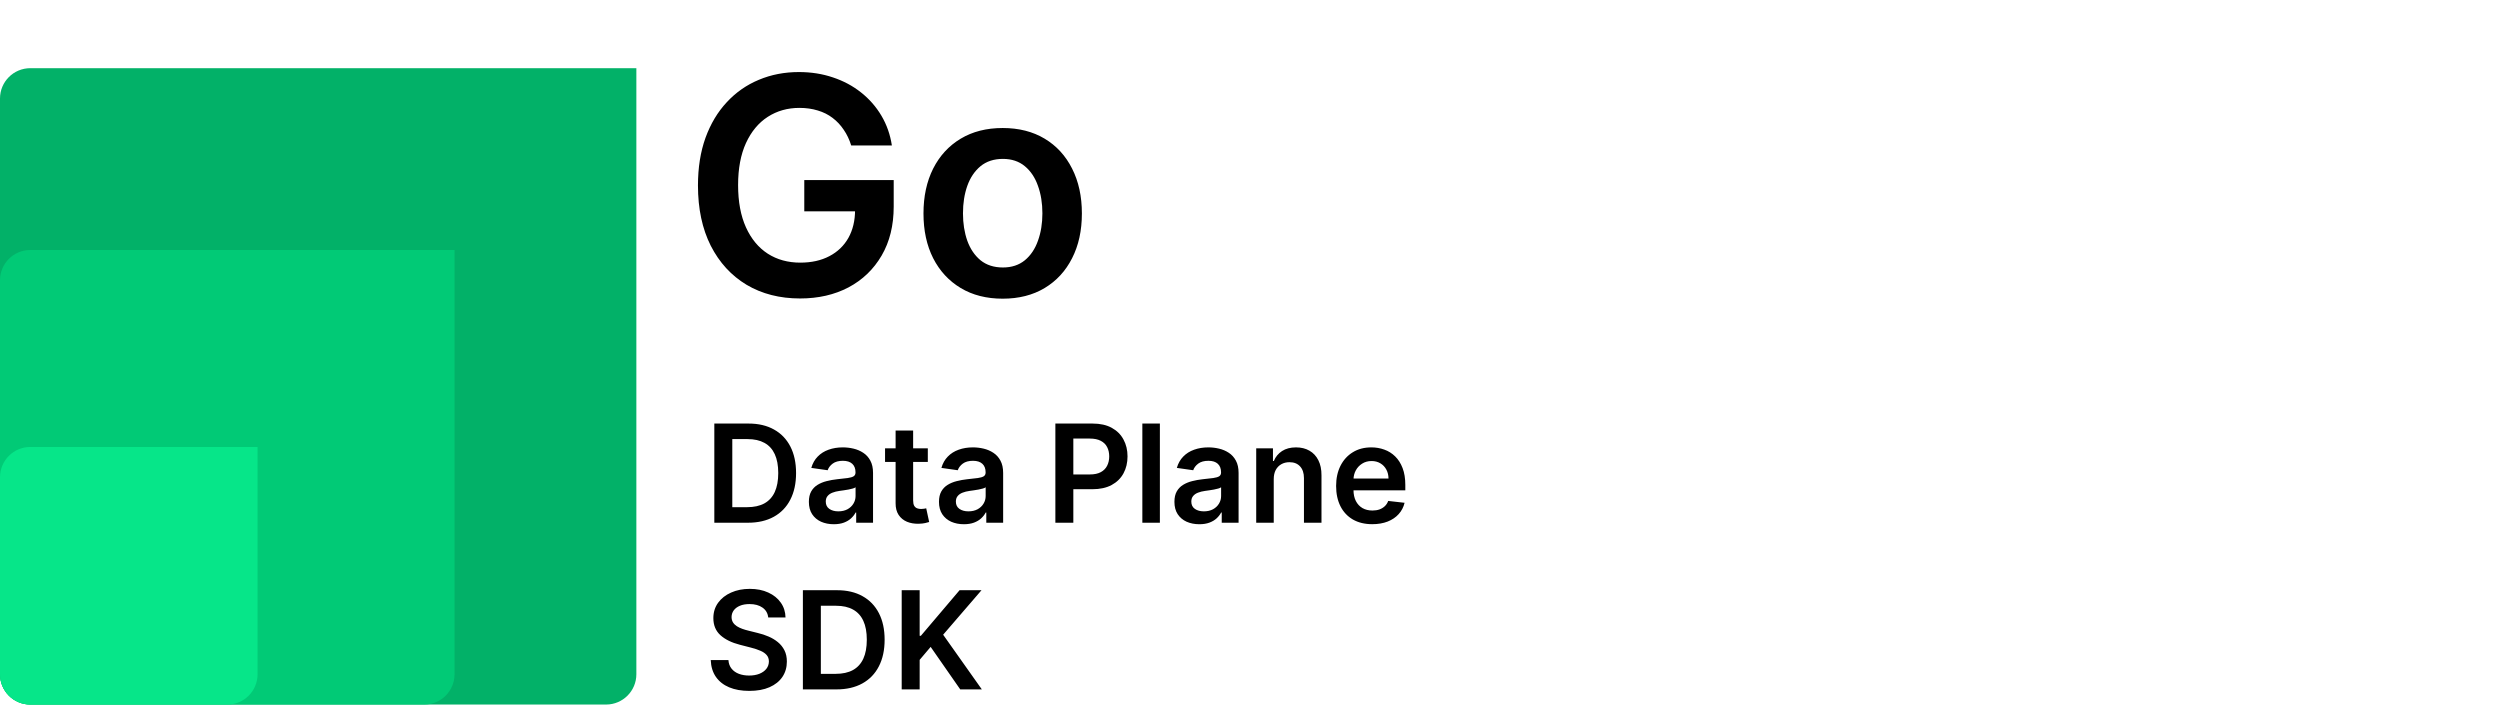
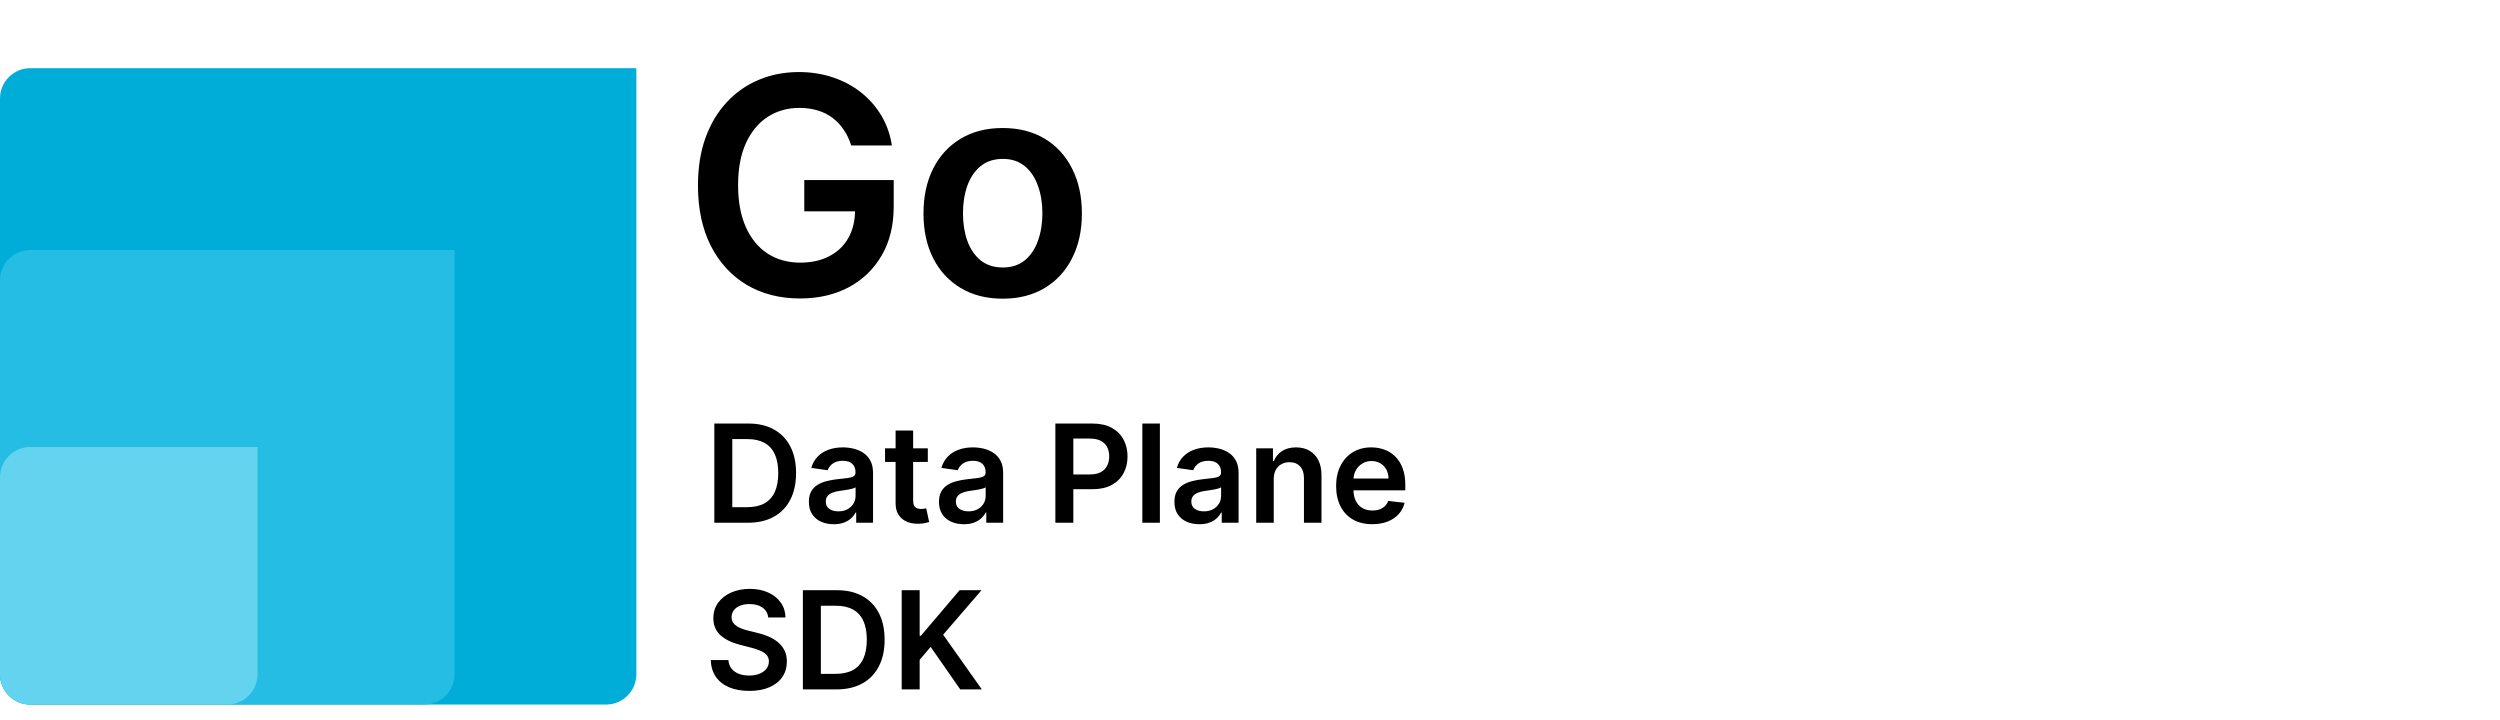
<svg xmlns="http://www.w3.org/2000/svg" width="330" height="95" viewBox="0 0 330 95" fill="none">
-   <path d="M0 13C0 10.791 1.791 9 4 9H84V89C84 91.209 82.209 93 80 93H4C1.791 93 0 91.209 0 89V13Z" fill="#02B168" />
-   <path d="M0 37C0 34.791 1.791 33 4 33H60V89C60 91.209 58.209 93 56 93H4C1.791 93 0 91.209 0 89V37Z" fill="#01CA76" />
-   <path d="M0 63C0 60.791 1.791 59 4 59H34V89C34 91.209 32.209 93 30 93H4C1.791 93 0 91.209 0 89V63Z" fill="#06E689" />
+   <path d="M0 13C0 10.791 1.791 9 4 9H84V89C84 91.209 82.209 93 80 93H4C1.791 93 0 91.209 0 89V13Z" fill="#00ADD8" />
+   <path d="M0 37C0 34.791 1.791 33 4 33H60V89C60 91.209 58.209 93 56 93H4C1.791 93 0 91.209 0 89V37Z" fill="#25BDE3" />
+   <path d="M0 63C0 60.791 1.791 59 4 59H34V89C34 91.209 32.209 93 30 93H4C1.791 93 0 91.209 0 89V63Z" fill="#63D3EF" />
  <path d="M112.358 19.199C112.121 18.432 111.795 17.745 111.378 17.139C110.971 16.524 110.478 15.998 109.901 15.562C109.332 15.127 108.679 14.8 107.94 14.582C107.202 14.355 106.397 14.242 105.526 14.242C103.963 14.242 102.571 14.634 101.349 15.421C100.128 16.206 99.167 17.362 98.466 18.886C97.775 20.401 97.429 22.248 97.429 24.426C97.429 26.623 97.775 28.484 98.466 30.009C99.157 31.533 100.118 32.693 101.349 33.489C102.58 34.275 104.01 34.668 105.639 34.668C107.116 34.668 108.395 34.383 109.474 33.815C110.563 33.247 111.402 32.442 111.989 31.401C112.576 30.349 112.869 29.118 112.869 27.707L114.062 27.892H106.165V23.773H117.969V27.267C117.969 29.758 117.438 31.912 116.378 33.73C115.317 35.548 113.859 36.95 112.003 37.935C110.147 38.91 108.016 39.398 105.611 39.398C102.931 39.398 100.578 38.796 98.551 37.594C96.534 36.382 94.957 34.663 93.821 32.438C92.694 30.203 92.131 27.551 92.131 24.483C92.131 22.134 92.462 20.037 93.125 18.19C93.797 16.344 94.735 14.777 95.938 13.489C97.14 12.191 98.551 11.206 100.17 10.534C101.79 9.852 103.551 9.511 105.455 9.511C107.064 9.511 108.565 9.748 109.957 10.222C111.349 10.686 112.585 11.348 113.665 12.21C114.754 13.072 115.649 14.095 116.349 15.278C117.05 16.462 117.509 17.769 117.727 19.199H112.358ZM132.354 39.426C130.224 39.426 128.377 38.957 126.815 38.02C125.252 37.082 124.04 35.771 123.178 34.085C122.326 32.4 121.9 30.43 121.9 28.176C121.9 25.922 122.326 23.948 123.178 22.253C124.04 20.558 125.252 19.241 126.815 18.304C128.377 17.366 130.224 16.898 132.354 16.898C134.485 16.898 136.332 17.366 137.894 18.304C139.457 19.241 140.664 20.558 141.516 22.253C142.378 23.948 142.809 25.922 142.809 28.176C142.809 30.43 142.378 32.4 141.516 34.085C140.664 35.771 139.457 37.082 137.894 38.02C136.332 38.957 134.485 39.426 132.354 39.426ZM132.383 35.307C133.538 35.307 134.504 34.99 135.281 34.355C136.057 33.711 136.635 32.849 137.013 31.77C137.402 30.69 137.596 29.488 137.596 28.162C137.596 26.827 137.402 25.619 137.013 24.54C136.635 23.451 136.057 22.584 135.281 21.94C134.504 21.296 133.538 20.974 132.383 20.974C131.199 20.974 130.214 21.296 129.428 21.94C128.652 22.584 128.069 23.451 127.681 24.54C127.302 25.619 127.113 26.827 127.113 28.162C127.113 29.488 127.302 30.69 127.681 31.77C128.069 32.849 128.652 33.711 129.428 34.355C130.214 34.99 131.199 35.307 132.383 35.307Z" fill="black" />
  <path d="M98.727 69H94.291V55.909H98.817C100.116 55.909 101.233 56.171 102.166 56.695C103.104 57.215 103.824 57.963 104.327 58.939C104.83 59.915 105.081 61.082 105.081 62.442C105.081 63.805 104.827 64.977 104.32 65.957C103.817 66.938 103.091 67.69 102.141 68.214C101.195 68.738 100.057 69 98.727 69ZM96.663 66.948H98.612C99.524 66.948 100.285 66.782 100.894 66.45C101.504 66.113 101.962 65.612 102.268 64.947C102.575 64.278 102.729 63.443 102.729 62.442C102.729 61.44 102.575 60.609 102.268 59.949C101.962 59.284 101.508 58.788 100.907 58.459C100.31 58.127 99.569 57.961 98.683 57.961H96.663V66.948ZM110.057 69.198C109.435 69.198 108.875 69.087 108.376 68.866C107.882 68.64 107.49 68.308 107.2 67.869C106.914 67.43 106.772 66.888 106.772 66.245C106.772 65.691 106.874 65.233 107.078 64.871C107.283 64.508 107.562 64.219 107.916 64.001C108.27 63.784 108.668 63.62 109.111 63.509C109.559 63.394 110.021 63.311 110.498 63.26C111.074 63.2 111.54 63.147 111.898 63.1C112.256 63.049 112.516 62.972 112.678 62.87C112.844 62.764 112.927 62.599 112.927 62.378V62.34C112.927 61.858 112.784 61.485 112.499 61.221C112.213 60.957 111.802 60.825 111.265 60.825C110.699 60.825 110.249 60.948 109.917 61.195C109.588 61.443 109.367 61.734 109.252 62.071L107.091 61.764C107.262 61.168 107.543 60.669 107.935 60.269C108.327 59.864 108.806 59.561 109.373 59.361C109.94 59.156 110.566 59.054 111.252 59.054C111.725 59.054 112.196 59.109 112.665 59.22C113.134 59.331 113.562 59.514 113.95 59.77C114.338 60.021 114.649 60.364 114.883 60.799C115.122 61.234 115.241 61.777 115.241 62.429V69H113.017V67.651H112.94C112.799 67.924 112.601 68.18 112.346 68.418C112.094 68.653 111.777 68.842 111.393 68.987C111.014 69.128 110.569 69.198 110.057 69.198ZM110.658 67.498C111.123 67.498 111.525 67.406 111.866 67.223C112.207 67.035 112.469 66.788 112.652 66.481C112.84 66.175 112.934 65.84 112.934 65.478V64.321C112.861 64.381 112.738 64.436 112.563 64.487C112.392 64.538 112.201 64.583 111.988 64.621C111.775 64.66 111.564 64.694 111.355 64.724C111.146 64.754 110.965 64.779 110.811 64.8C110.466 64.847 110.157 64.924 109.885 65.031C109.612 65.137 109.397 65.286 109.239 65.478C109.081 65.665 109.002 65.908 109.002 66.207C109.002 66.633 109.158 66.954 109.469 67.172C109.78 67.389 110.176 67.498 110.658 67.498ZM122.471 59.182V60.972H116.826V59.182H122.471ZM118.22 56.83H120.534V66.047C120.534 66.358 120.581 66.597 120.674 66.763C120.772 66.925 120.9 67.035 121.058 67.095C121.216 67.155 121.39 67.185 121.582 67.185C121.727 67.185 121.859 67.174 121.978 67.153C122.102 67.131 122.196 67.112 122.26 67.095L122.65 68.904C122.526 68.947 122.349 68.994 122.119 69.045C121.893 69.096 121.616 69.126 121.288 69.134C120.708 69.151 120.186 69.064 119.722 68.872C119.257 68.676 118.889 68.374 118.616 67.965C118.348 67.555 118.216 67.044 118.22 66.43V56.83ZM127.231 69.198C126.609 69.198 126.048 69.087 125.55 68.866C125.056 68.64 124.664 68.308 124.374 67.869C124.088 67.43 123.945 66.888 123.945 66.245C123.945 65.691 124.048 65.233 124.252 64.871C124.457 64.508 124.736 64.219 125.09 64.001C125.443 63.784 125.842 63.62 126.285 63.509C126.732 63.394 127.195 63.311 127.672 63.26C128.247 63.2 128.714 63.147 129.072 63.1C129.43 63.049 129.69 62.972 129.852 62.87C130.018 62.764 130.101 62.599 130.101 62.378V62.34C130.101 61.858 129.958 61.485 129.673 61.221C129.387 60.957 128.976 60.825 128.439 60.825C127.872 60.825 127.423 60.948 127.09 61.195C126.762 61.443 126.541 61.734 126.426 62.071L124.265 61.764C124.436 61.168 124.717 60.669 125.109 60.269C125.501 59.864 125.98 59.561 126.547 59.361C127.114 59.156 127.74 59.054 128.426 59.054C128.899 59.054 129.37 59.109 129.839 59.22C130.308 59.331 130.736 59.514 131.124 59.77C131.512 60.021 131.823 60.364 132.057 60.799C132.296 61.234 132.415 61.777 132.415 62.429V69H130.191V67.651H130.114C129.973 67.924 129.775 68.18 129.519 68.418C129.268 68.653 128.95 68.842 128.567 68.987C128.188 69.128 127.742 69.198 127.231 69.198ZM127.832 67.498C128.296 67.498 128.699 67.406 129.04 67.223C129.381 67.035 129.643 66.788 129.826 66.481C130.014 66.175 130.107 65.84 130.107 65.478V64.321C130.035 64.381 129.911 64.436 129.737 64.487C129.566 64.538 129.374 64.583 129.161 64.621C128.948 64.66 128.737 64.694 128.529 64.724C128.32 64.754 128.139 64.779 127.985 64.8C127.64 64.847 127.331 64.924 127.058 65.031C126.786 65.137 126.57 65.286 126.413 65.478C126.255 65.665 126.176 65.908 126.176 66.207C126.176 66.633 126.332 66.954 126.643 67.172C126.954 67.389 127.35 67.498 127.832 67.498ZM139.309 69V55.909H144.218C145.224 55.909 146.067 56.097 146.749 56.472C147.435 56.847 147.953 57.362 148.302 58.019C148.656 58.67 148.833 59.412 148.833 60.243C148.833 61.082 148.656 61.828 148.302 62.48C147.949 63.132 147.427 63.646 146.736 64.021C146.046 64.391 145.196 64.577 144.186 64.577H140.932V62.627H143.866C144.454 62.627 144.936 62.525 145.311 62.32C145.686 62.116 145.963 61.834 146.142 61.477C146.325 61.119 146.417 60.707 146.417 60.243C146.417 59.778 146.325 59.369 146.142 59.016C145.963 58.662 145.684 58.387 145.305 58.191C144.93 57.991 144.446 57.891 143.854 57.891H141.68V69H139.309ZM153.104 55.909V69H150.79V55.909H153.104ZM158.309 69.198C157.687 69.198 157.127 69.087 156.628 68.866C156.134 68.64 155.742 68.308 155.452 67.869C155.166 67.43 155.024 66.888 155.024 66.245C155.024 65.691 155.126 65.233 155.33 64.871C155.535 64.508 155.814 64.219 156.168 64.001C156.521 63.784 156.92 63.62 157.363 63.509C157.811 63.394 158.273 63.311 158.75 63.26C159.325 63.2 159.792 63.147 160.15 63.1C160.508 63.049 160.768 62.972 160.93 62.87C161.096 62.764 161.179 62.599 161.179 62.378V62.34C161.179 61.858 161.036 61.485 160.751 61.221C160.465 60.957 160.054 60.825 159.517 60.825C158.95 60.825 158.501 60.948 158.169 61.195C157.84 61.443 157.619 61.734 157.504 62.071L155.343 61.764C155.514 61.168 155.795 60.669 156.187 60.269C156.579 59.864 157.058 59.561 157.625 59.361C158.192 59.156 158.818 59.054 159.504 59.054C159.977 59.054 160.448 59.109 160.917 59.22C161.386 59.331 161.814 59.514 162.202 59.77C162.59 60.021 162.901 60.364 163.135 60.799C163.374 61.234 163.493 61.777 163.493 62.429V69H161.269V67.651H161.192C161.051 67.924 160.853 68.18 160.597 68.418C160.346 68.653 160.029 68.842 159.645 68.987C159.266 69.128 158.82 69.198 158.309 69.198ZM158.91 67.498C159.374 67.498 159.777 67.406 160.118 67.223C160.459 67.035 160.721 66.788 160.904 66.481C161.092 66.175 161.186 65.84 161.186 65.478V64.321C161.113 64.381 160.99 64.436 160.815 64.487C160.644 64.538 160.453 64.583 160.24 64.621C160.026 64.66 159.816 64.694 159.607 64.724C159.398 64.754 159.217 64.779 159.063 64.8C158.718 64.847 158.409 64.924 158.137 65.031C157.864 65.137 157.649 65.286 157.491 65.478C157.333 65.665 157.254 65.908 157.254 66.207C157.254 66.633 157.41 66.954 157.721 67.172C158.032 67.389 158.428 67.498 158.91 67.498ZM168.134 63.247V69H165.82V59.182H168.031V60.85H168.146C168.372 60.3 168.732 59.864 169.227 59.54C169.725 59.216 170.341 59.054 171.074 59.054C171.752 59.054 172.342 59.199 172.845 59.489C173.352 59.778 173.744 60.198 174.021 60.748C174.302 61.298 174.441 61.965 174.436 62.749V69H172.122V63.106C172.122 62.45 171.952 61.937 171.611 61.566C171.274 61.195 170.808 61.01 170.211 61.01C169.806 61.01 169.446 61.099 169.131 61.278C168.82 61.453 168.575 61.707 168.396 62.039C168.221 62.371 168.134 62.774 168.134 63.247ZM181.135 69.192C180.151 69.192 179.301 68.987 178.585 68.578C177.873 68.165 177.325 67.581 176.942 66.827C176.558 66.068 176.367 65.175 176.367 64.148C176.367 63.139 176.558 62.252 176.942 61.489C177.33 60.722 177.871 60.126 178.566 59.7C179.26 59.269 180.076 59.054 181.014 59.054C181.619 59.054 182.19 59.152 182.727 59.348C183.268 59.54 183.745 59.838 184.159 60.243C184.576 60.648 184.904 61.163 185.143 61.79C185.382 62.412 185.501 63.153 185.501 64.014V64.724H177.453V63.164H183.283C183.279 62.721 183.183 62.327 182.995 61.981C182.808 61.632 182.546 61.357 182.209 61.157C181.877 60.957 181.489 60.856 181.046 60.856C180.573 60.856 180.157 60.972 179.799 61.202C179.441 61.428 179.162 61.726 178.962 62.097C178.766 62.463 178.666 62.866 178.661 63.305V64.666C178.661 65.237 178.766 65.727 178.975 66.136C179.183 66.541 179.475 66.852 179.85 67.07C180.225 67.283 180.664 67.389 181.167 67.389C181.504 67.389 181.808 67.342 182.081 67.249C182.354 67.151 182.59 67.008 182.791 66.82C182.991 66.633 183.142 66.401 183.244 66.124L185.405 66.367C185.269 66.938 185.009 67.436 184.625 67.862C184.246 68.284 183.76 68.612 183.168 68.847C182.575 69.077 181.898 69.192 181.135 69.192ZM101.406 81.508C101.346 80.95 101.094 80.515 100.651 80.204C100.212 79.893 99.641 79.737 98.938 79.737C98.444 79.737 98.02 79.812 97.666 79.961C97.312 80.11 97.042 80.312 96.854 80.568C96.667 80.824 96.571 81.116 96.567 81.444C96.567 81.717 96.629 81.953 96.752 82.153C96.88 82.354 97.053 82.524 97.27 82.665C97.487 82.801 97.728 82.916 97.992 83.01C98.256 83.104 98.523 83.183 98.791 83.246L100.018 83.553C100.513 83.668 100.988 83.824 101.444 84.02C101.904 84.216 102.315 84.463 102.678 84.761C103.044 85.06 103.334 85.42 103.547 85.842C103.76 86.263 103.866 86.758 103.866 87.325C103.866 88.092 103.67 88.767 103.278 89.351C102.886 89.93 102.32 90.384 101.578 90.712C100.841 91.036 99.948 91.198 98.9 91.198C97.881 91.198 96.997 91.04 96.247 90.725C95.501 90.41 94.918 89.95 94.496 89.344C94.078 88.739 93.852 88.002 93.818 87.133H96.151C96.185 87.589 96.326 87.968 96.573 88.271C96.82 88.573 97.142 88.799 97.538 88.948C97.939 89.097 98.386 89.172 98.881 89.172C99.396 89.172 99.848 89.095 100.236 88.942C100.628 88.784 100.935 88.567 101.156 88.29C101.378 88.008 101.491 87.68 101.495 87.305C101.491 86.965 101.391 86.683 101.195 86.462C100.999 86.236 100.724 86.048 100.37 85.899C100.021 85.746 99.612 85.609 99.143 85.49L97.653 85.106C96.575 84.829 95.723 84.41 95.097 83.847C94.474 83.281 94.163 82.528 94.163 81.591C94.163 80.82 94.372 80.144 94.79 79.565C95.212 78.985 95.785 78.535 96.509 78.216C97.234 77.892 98.054 77.73 98.97 77.73C99.899 77.73 100.713 77.892 101.412 78.216C102.115 78.535 102.667 78.981 103.067 79.552C103.468 80.119 103.675 80.771 103.688 81.508H101.406ZM110.417 91H105.981V77.909H110.506C111.806 77.909 112.922 78.171 113.856 78.695C114.793 79.215 115.513 79.963 116.016 80.939C116.519 81.915 116.77 83.082 116.77 84.442C116.77 85.805 116.517 86.977 116.01 87.957C115.507 88.938 114.78 89.69 113.83 90.214C112.884 90.738 111.746 91 110.417 91ZM108.352 88.948H110.302C111.214 88.948 111.974 88.782 112.584 88.45C113.193 88.113 113.651 87.612 113.958 86.947C114.265 86.278 114.418 85.443 114.418 84.442C114.418 83.44 114.265 82.609 113.958 81.949C113.651 81.284 113.197 80.788 112.596 80.46C112 80.127 111.258 79.961 110.372 79.961H108.352V88.948ZM119.024 91V77.909H121.395V83.924H121.555L126.662 77.909H129.558L124.495 83.783L129.602 91H126.752L122.846 85.388L121.395 87.101V91H119.024Z" fill="black" />
</svg>
